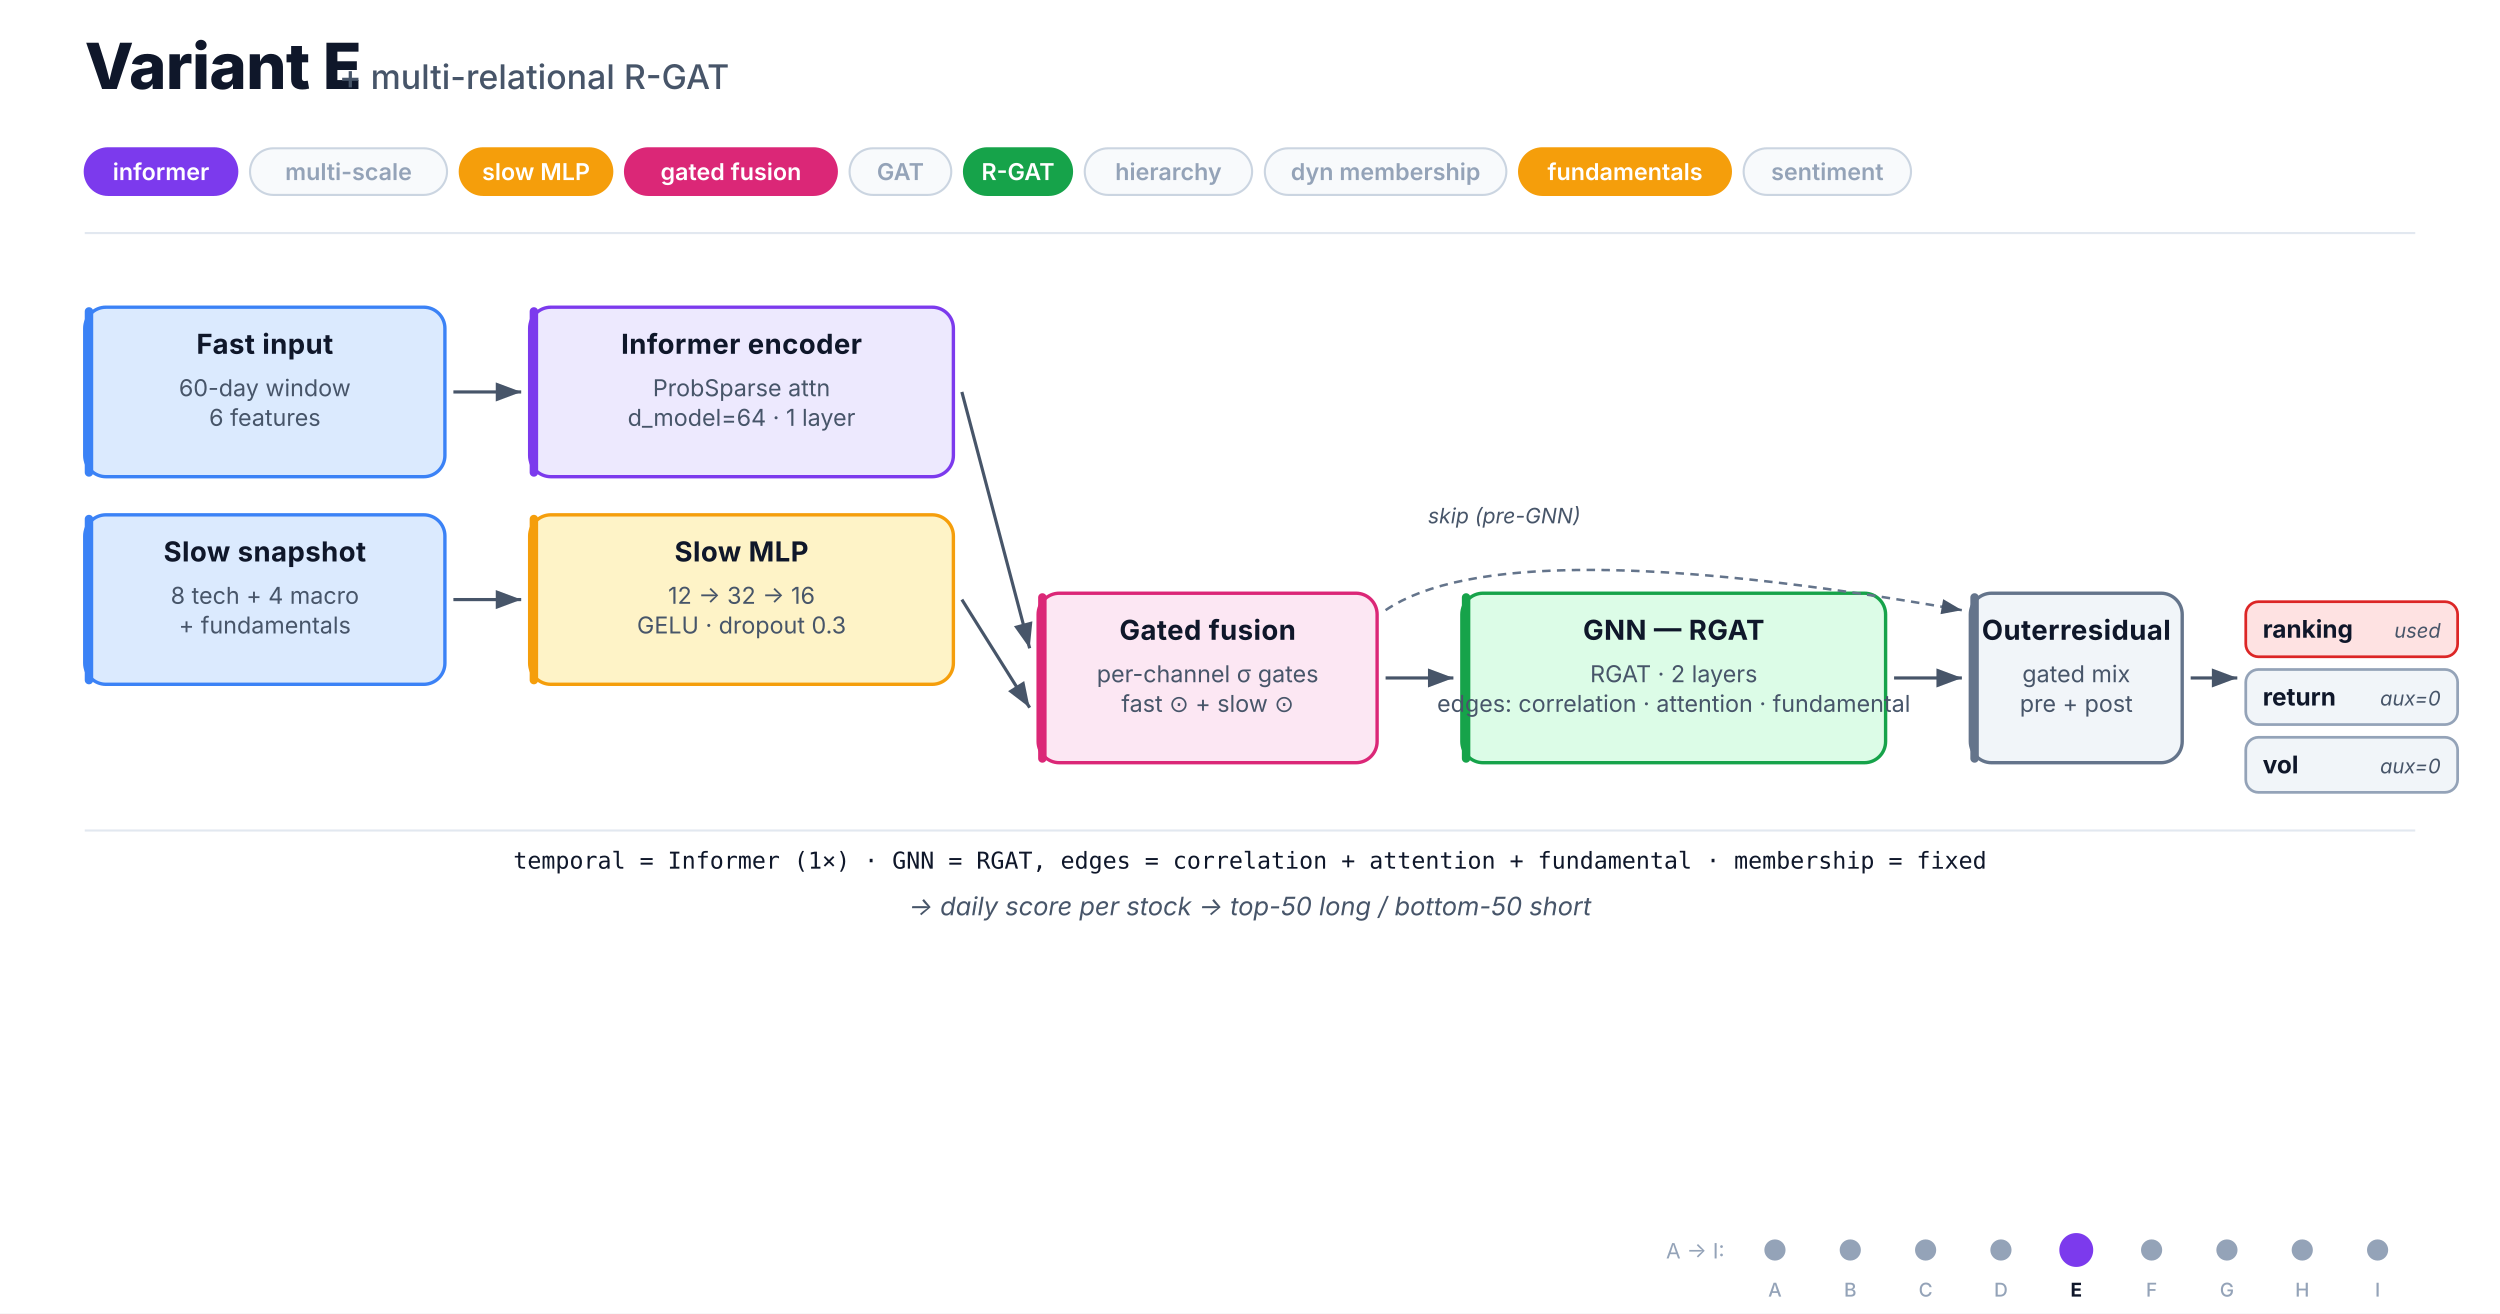
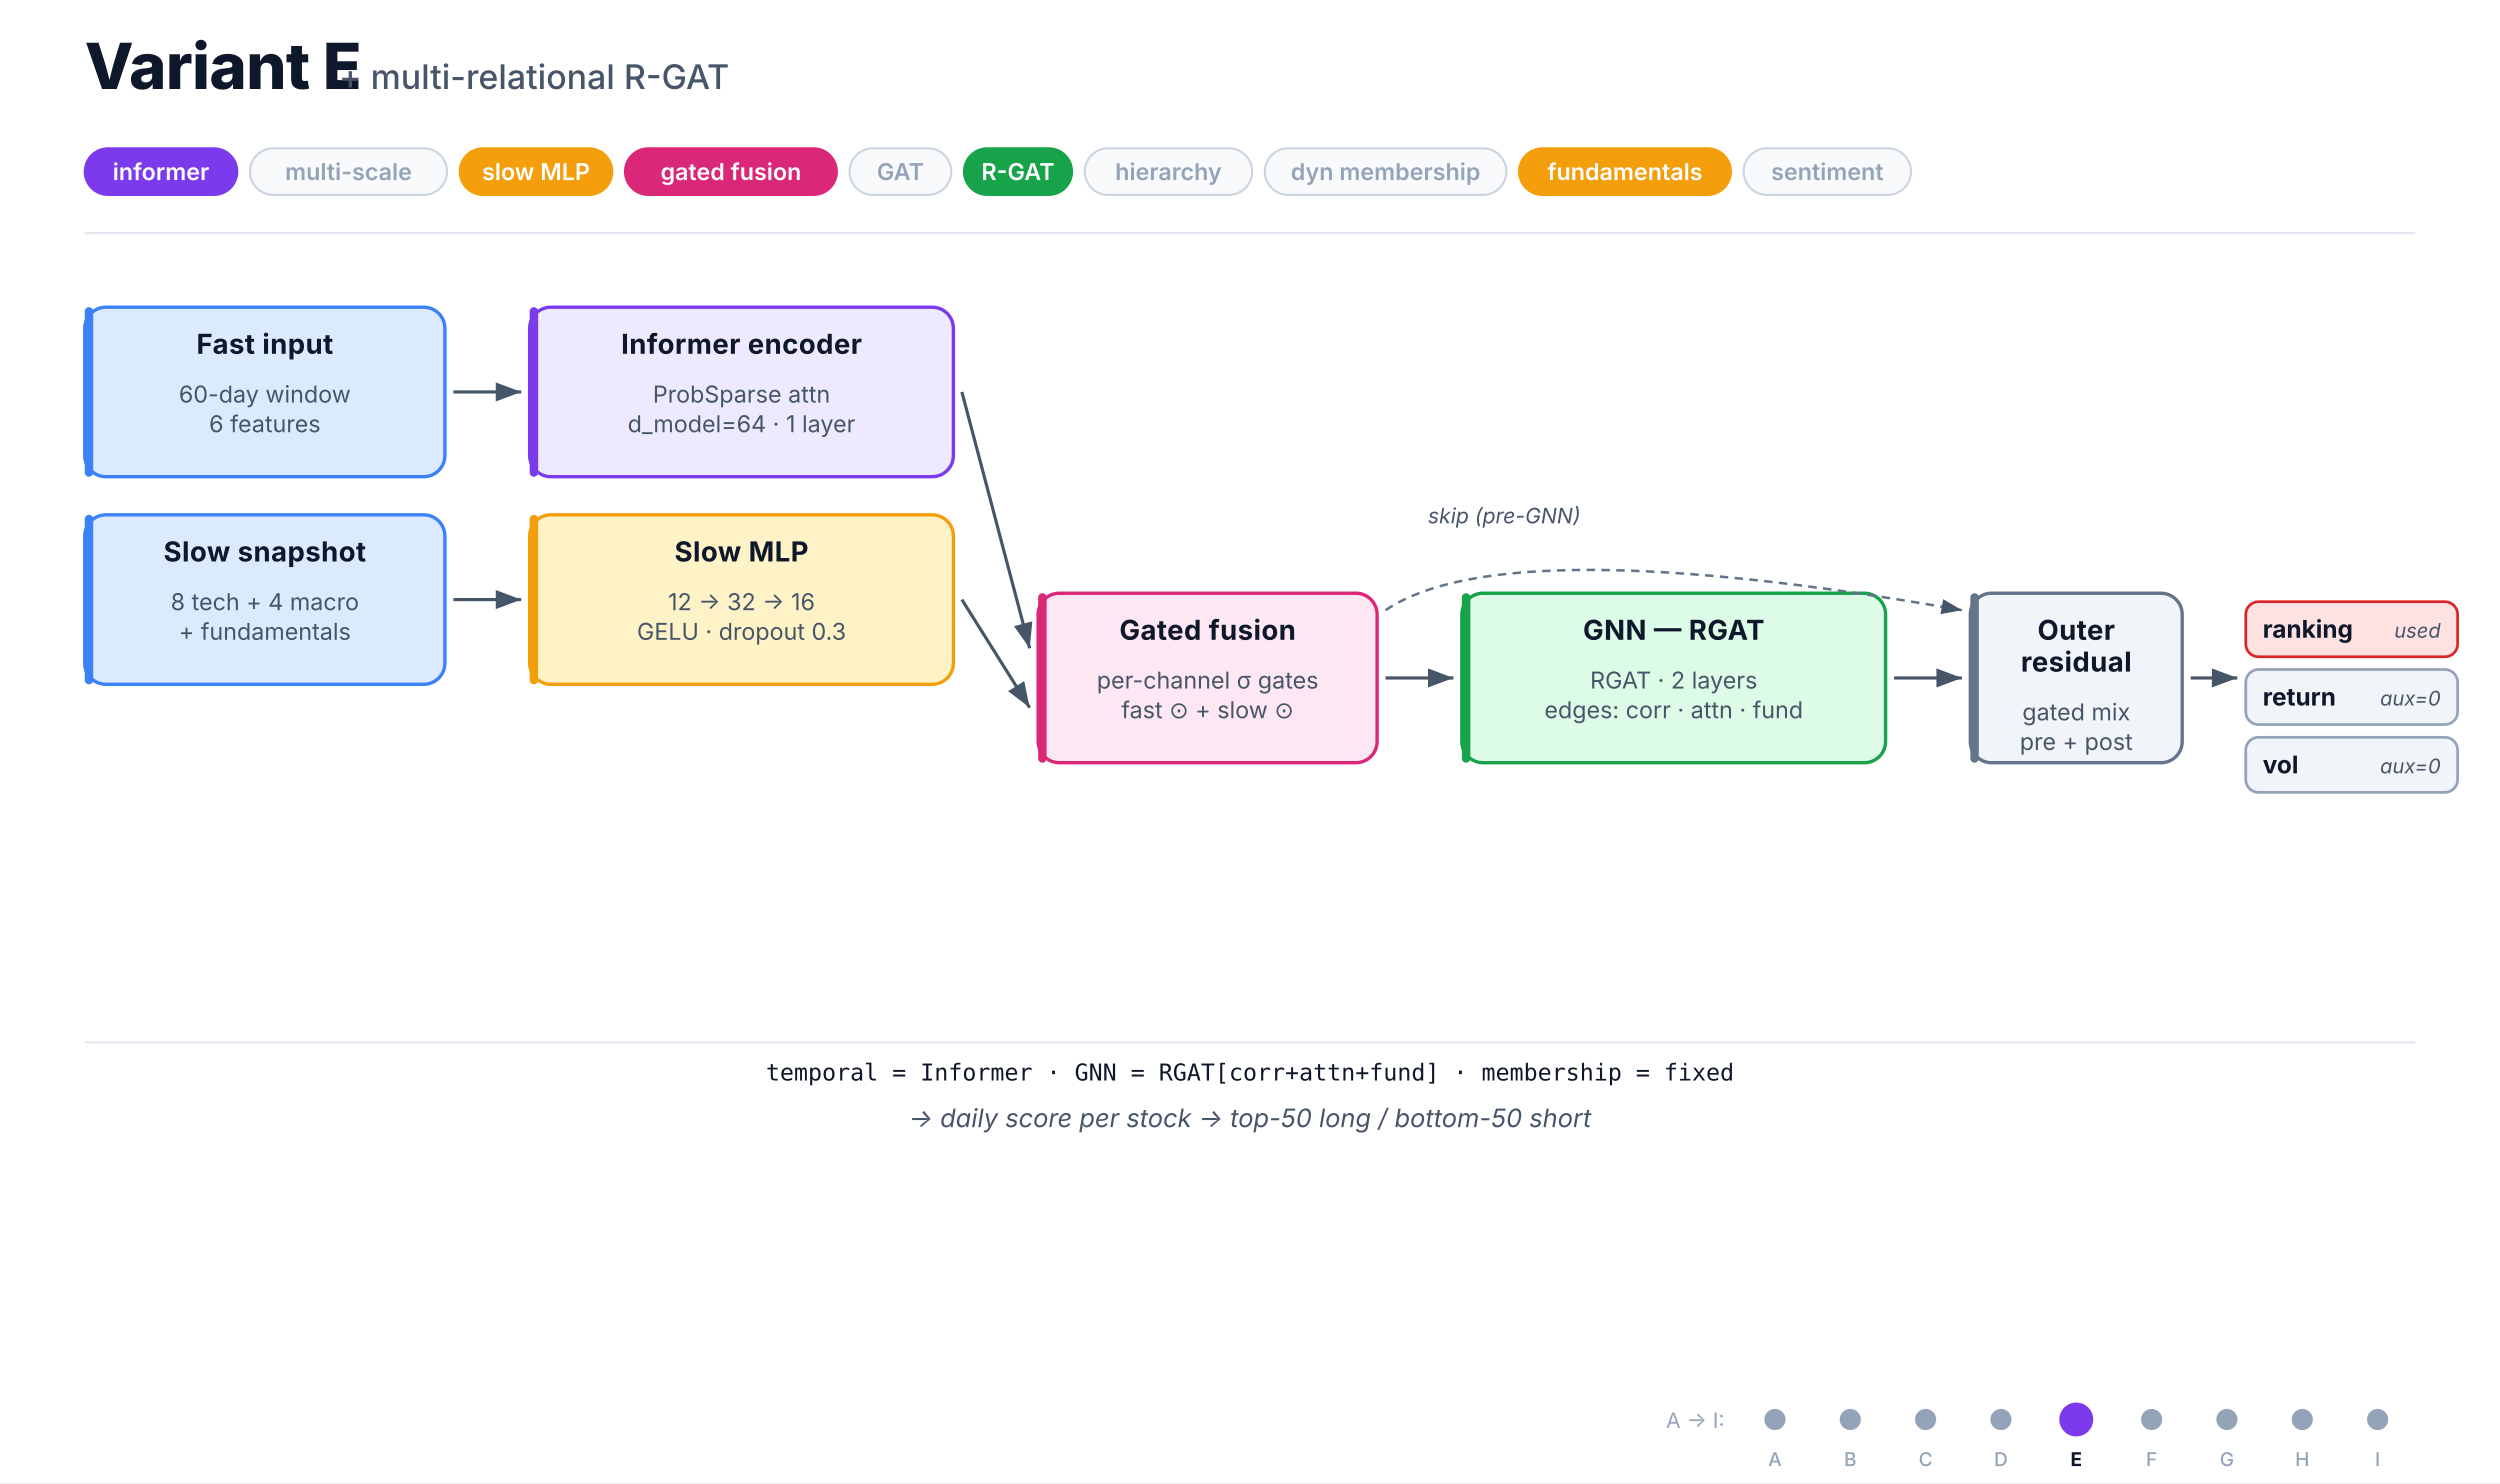
- <svg xmlns="http://www.w3.org/2000/svg" viewBox="0 0 1180 620" width="1180" height="620" role="img" aria-label="constellation-quant variant E: + multi-relational R-GAT">
+ <svg xmlns="http://www.w3.org/2000/svg" viewBox="0 0 1180 700" width="1180" height="700" role="img" aria-label="constellation-quant variant E: + multi-relational R-GAT">
  <defs>
    <marker id="arrow" markerWidth="10" markerHeight="10" refX="8" refY="3" orient="auto" markerUnits="strokeWidth">
      <path d="M0,0 L0,6 L8,3 z" fill="#475569" />
    </marker>
  </defs>
  <rect width="100%" height="100%" fill="#FFFFFF" />
  <text x="40" y="42" font-family="Inter, system-ui, sans-serif" font-size="30" font-weight="800" fill="#0F172A" letter-spacing="-0.3">Variant E</text>
  <text x="160" y="42" font-family="Inter, system-ui, sans-serif" font-size="16" fill="#475569" font-weight="500">+ multi-relational R-GAT</text>
  <rect x="40" y="70" width="72" height="22" rx="11" ry="11" fill="#7C3AED" stroke="#7C3AED" stroke-width="1" />
  <text x="76.0" y="85" text-anchor="middle" font-family="Inter, system-ui, sans-serif" font-size="11" font-weight="600" fill="white">informer</text>
  <rect x="118" y="70" width="93" height="22" rx="11" ry="11" fill="#F8FAFC" stroke="#CBD5E1" stroke-width="1" />
  <text x="164.5" y="85" text-anchor="middle" font-family="Inter, system-ui, sans-serif" font-size="11" font-weight="600" fill="#94A3B8">multi-scale</text>
  <rect x="217" y="70" width="72" height="22" rx="11" ry="11" fill="#F59E0B" stroke="#F59E0B" stroke-width="1" />
  <text x="253.0" y="85" text-anchor="middle" font-family="Inter, system-ui, sans-serif" font-size="11" font-weight="600" fill="white">slow MLP</text>
  <rect x="295" y="70" width="100" height="22" rx="11" ry="11" fill="#DB2777" stroke="#DB2777" stroke-width="1" />
  <text x="345.0" y="85" text-anchor="middle" font-family="Inter, system-ui, sans-serif" font-size="11" font-weight="600" fill="white">gated fusion</text>
  <rect x="401" y="70" width="48" height="22" rx="11" ry="11" fill="#F8FAFC" stroke="#CBD5E1" stroke-width="1" />
  <text x="425.0" y="85" text-anchor="middle" font-family="Inter, system-ui, sans-serif" font-size="11" font-weight="600" fill="#94A3B8">GAT</text>
  <rect x="455" y="70" width="51" height="22" rx="11" ry="11" fill="#16A34A" stroke="#16A34A" stroke-width="1" />
  <text x="480.5" y="85" text-anchor="middle" font-family="Inter, system-ui, sans-serif" font-size="11" font-weight="600" fill="white">R-GAT</text>
  <rect x="512" y="70" width="79" height="22" rx="11" ry="11" fill="#F8FAFC" stroke="#CBD5E1" stroke-width="1" />
  <text x="551.5" y="85" text-anchor="middle" font-family="Inter, system-ui, sans-serif" font-size="11" font-weight="600" fill="#94A3B8">hierarchy</text>
  <rect x="597" y="70" width="114" height="22" rx="11" ry="11" fill="#F8FAFC" stroke="#CBD5E1" stroke-width="1" />
  <text x="654.0" y="85" text-anchor="middle" font-family="Inter, system-ui, sans-serif" font-size="11" font-weight="600" fill="#94A3B8">dyn membership</text>
  <rect x="717" y="70" width="100" height="22" rx="11" ry="11" fill="#F59E0B" stroke="#F59E0B" stroke-width="1" />
  <text x="767.0" y="85" text-anchor="middle" font-family="Inter, system-ui, sans-serif" font-size="11" font-weight="600" fill="white">fundamentals</text>
  <rect x="823" y="70" width="79" height="22" rx="11" ry="11" fill="#F8FAFC" stroke="#CBD5E1" stroke-width="1" />
  <text x="862.5" y="85" text-anchor="middle" font-family="Inter, system-ui, sans-serif" font-size="11" font-weight="600" fill="#94A3B8">sentiment</text>
  <line x1="40" y1="110" x2="1140" y2="110" stroke="#E2E8F0" stroke-width="1" />
  <rect x="40" y="145" width="170" height="80" rx="10" ry="10" fill="#DBEAFE" stroke="#3B82F6" stroke-width="1.6" />
  <rect x="40" y="145" width="4" height="80" rx="2" ry="2" fill="#3B82F6" />
  <text x="125.0" y="167" text-anchor="middle" font-family="Inter, system-ui, sans-serif" font-size="13" font-weight="700" fill="#0F172A" letter-spacing="0.2">Fast input</text>
-   <text x="125.0" y="187" text-anchor="middle" font-family="Inter, system-ui, sans-serif" font-size="11" fill="#475569">60-day window</text>
-   <text x="125.0" y="201" text-anchor="middle" font-family="Inter, system-ui, sans-serif" font-size="11" fill="#475569">6 features</text>
+   <text x="125.0" y="190" text-anchor="middle" font-family="Inter, system-ui, sans-serif" font-size="11" fill="#475569">60-day window</text>
+   <text x="125.0" y="204" text-anchor="middle" font-family="Inter, system-ui, sans-serif" font-size="11" fill="#475569">6 features</text>
  <rect x="40" y="243" width="170" height="80" rx="10" ry="10" fill="#DBEAFE" stroke="#3B82F6" stroke-width="1.6" />
  <rect x="40" y="243" width="4" height="80" rx="2" ry="2" fill="#3B82F6" />
  <text x="125.0" y="265" text-anchor="middle" font-family="Inter, system-ui, sans-serif" font-size="13" font-weight="700" fill="#0F172A" letter-spacing="0.2">Slow snapshot</text>
-   <text x="125.0" y="285" text-anchor="middle" font-family="Inter, system-ui, sans-serif" font-size="11" fill="#475569">8 tech + 4 macro</text>
-   <text x="125.0" y="299" text-anchor="middle" font-family="Inter, system-ui, sans-serif" font-size="11" fill="#475569">+ fundamentals</text>
+   <text x="125.0" y="288" text-anchor="middle" font-family="Inter, system-ui, sans-serif" font-size="11" fill="#475569">8 tech + 4 macro</text>
+   <text x="125.0" y="302" text-anchor="middle" font-family="Inter, system-ui, sans-serif" font-size="11" fill="#475569">+ fundamentals</text>
  <rect x="250" y="145" width="200" height="80" rx="10" ry="10" fill="#EDE9FE" stroke="#7C3AED" stroke-width="1.6" />
  <rect x="250" y="145" width="4" height="80" rx="2" ry="2" fill="#7C3AED" />
  <text x="350.0" y="167" text-anchor="middle" font-family="Inter, system-ui, sans-serif" font-size="13" font-weight="700" fill="#0F172A" letter-spacing="0.2">Informer encoder</text>
-   <text x="350.0" y="187" text-anchor="middle" font-family="Inter, system-ui, sans-serif" font-size="11" fill="#475569">ProbSparse attn</text>
-   <text x="350.0" y="201" text-anchor="middle" font-family="Inter, system-ui, sans-serif" font-size="11" fill="#475569">d_model=64 · 1 layer</text>
+   <text x="350.0" y="190" text-anchor="middle" font-family="Inter, system-ui, sans-serif" font-size="11" fill="#475569">ProbSparse attn</text>
+   <text x="350.0" y="204" text-anchor="middle" font-family="Inter, system-ui, sans-serif" font-size="11" fill="#475569">d_model=64 · 1 layer</text>
  <rect x="250" y="243" width="200" height="80" rx="10" ry="10" fill="#FEF3C7" stroke="#F59E0B" stroke-width="1.6" />
  <rect x="250" y="243" width="4" height="80" rx="2" ry="2" fill="#F59E0B" />
  <text x="350.0" y="265" text-anchor="middle" font-family="Inter, system-ui, sans-serif" font-size="13" font-weight="700" fill="#0F172A" letter-spacing="0.2">Slow MLP</text>
-   <text x="350.0" y="285" text-anchor="middle" font-family="Inter, system-ui, sans-serif" font-size="11" fill="#475569">12 → 32 → 16</text>
-   <text x="350.0" y="299" text-anchor="middle" font-family="Inter, system-ui, sans-serif" font-size="11" fill="#475569">GELU · dropout 0.3</text>
+   <text x="350.0" y="288" text-anchor="middle" font-family="Inter, system-ui, sans-serif" font-size="11" fill="#475569">12 → 32 → 16</text>
+   <text x="350.0" y="302" text-anchor="middle" font-family="Inter, system-ui, sans-serif" font-size="11" fill="#475569">GELU · dropout 0.3</text>
  <rect x="490" y="280" width="160" height="80" rx="10" ry="10" fill="#FCE7F3" stroke="#DB2777" stroke-width="1.6" />
  <rect x="490" y="280" width="4" height="80" rx="2" ry="2" fill="#DB2777" />
  <text x="570.0" y="302" text-anchor="middle" font-family="Inter, system-ui, sans-serif" font-size="13" font-weight="700" fill="#0F172A" letter-spacing="0.2">Gated fusion</text>
-   <text x="570.0" y="322" text-anchor="middle" font-family="Inter, system-ui, sans-serif" font-size="11" fill="#475569">per-channel σ gates</text>
-   <text x="570.0" y="336" text-anchor="middle" font-family="Inter, system-ui, sans-serif" font-size="11" fill="#475569">fast ⊙ + slow ⊙</text>
+   <text x="570.0" y="325" text-anchor="middle" font-family="Inter, system-ui, sans-serif" font-size="11" fill="#475569">per-channel σ gates</text>
+   <text x="570.0" y="339" text-anchor="middle" font-family="Inter, system-ui, sans-serif" font-size="11" fill="#475569">fast ⊙ + slow ⊙</text>
  <rect x="690" y="280" width="200" height="80" rx="10" ry="10" fill="#DCFCE7" stroke="#16A34A" stroke-width="1.6" />
  <rect x="690" y="280" width="4" height="80" rx="2" ry="2" fill="#16A34A" />
  <text x="790.0" y="302" text-anchor="middle" font-family="Inter, system-ui, sans-serif" font-size="13" font-weight="700" fill="#0F172A" letter-spacing="0.2">GNN — RGAT</text>
-   <text x="790.0" y="322" text-anchor="middle" font-family="Inter, system-ui, sans-serif" font-size="11" fill="#475569">RGAT · 2 layers</text>
-   <text x="790.0" y="336" text-anchor="middle" font-family="Inter, system-ui, sans-serif" font-size="11" fill="#475569">edges: correlation · attention · fundamental</text>
+   <text x="790.0" y="325" text-anchor="middle" font-family="Inter, system-ui, sans-serif" font-size="11" fill="#475569">RGAT · 2 layers</text>
+   <text x="790.0" y="339" text-anchor="middle" font-family="Inter, system-ui, sans-serif" font-size="11" fill="#475569">edges: corr · attn · fund</text>
  <rect x="930" y="280" width="100" height="80" rx="10" ry="10" fill="#F1F5F9" stroke="#64748B" stroke-width="1.6" />
  <rect x="930" y="280" width="4" height="80" rx="2" ry="2" fill="#64748B" />
-   <text x="980.0" y="302" text-anchor="middle" font-family="Inter, system-ui, sans-serif" font-size="13" font-weight="700" fill="#0F172A" letter-spacing="0.2">Outer
- residual</text>
-   <text x="980.0" y="322" text-anchor="middle" font-family="Inter, system-ui, sans-serif" font-size="11" fill="#475569">gated mix</text>
-   <text x="980.0" y="336" text-anchor="middle" font-family="Inter, system-ui, sans-serif" font-size="11" fill="#475569">pre + post</text>
+   <text x="980.0" y="302" text-anchor="middle" font-family="Inter, system-ui, sans-serif" font-size="13" font-weight="700" fill="#0F172A" letter-spacing="0.2">Outer</text>
+   <text x="980.0" y="317" text-anchor="middle" font-family="Inter, system-ui, sans-serif" font-size="13" font-weight="700" fill="#0F172A" letter-spacing="0.2">residual</text>
+   <text x="980.0" y="340" text-anchor="middle" font-family="Inter, system-ui, sans-serif" font-size="11" fill="#475569">gated mix</text>
+   <text x="980.0" y="354" text-anchor="middle" font-family="Inter, system-ui, sans-serif" font-size="11" fill="#475569">pre + post</text>
  <rect x="1060" y="284" width="100" height="26" rx="6" ry="6" fill="#FEE2E2" stroke="#DC2626" stroke-width="1.3" />
  <text x="1068" y="301" font-family="Inter, system-ui, sans-serif" font-size="11.5" font-weight="700" fill="#0F172A">ranking</text>
  <text x="1152" y="301" text-anchor="end" font-family="Inter, system-ui, sans-serif" font-size="9.5" fill="#475569" font-style="italic">used</text>
  <rect x="1060" y="316" width="100" height="26" rx="6" ry="6" fill="#F1F5F9" stroke="#94A3B8" stroke-width="1.3" />
  <text x="1068" y="333" font-family="Inter, system-ui, sans-serif" font-size="11.5" font-weight="700" fill="#0F172A">return</text>
  <text x="1152" y="333" text-anchor="end" font-family="Inter, system-ui, sans-serif" font-size="9.5" fill="#475569" font-style="italic">aux=0</text>
  <rect x="1060" y="348" width="100" height="26" rx="6" ry="6" fill="#F1F5F9" stroke="#94A3B8" stroke-width="1.3" />
  <text x="1068" y="365" font-family="Inter, system-ui, sans-serif" font-size="11.5" font-weight="700" fill="#0F172A">vol</text>
  <text x="1152" y="365" text-anchor="end" font-family="Inter, system-ui, sans-serif" font-size="9.5" fill="#475569" font-style="italic">aux=0</text>
  <line x1="214" y1="185.0" x2="246" y2="185.0" stroke="#475569" stroke-width="1.5" marker-end="url(#arrow)" />
  <line x1="214" y1="283.0" x2="246" y2="283.0" stroke="#475569" stroke-width="1.5" marker-end="url(#arrow)" />
  <line x1="454" y1="185.0" x2="486" y2="306.0" stroke="#475569" stroke-width="1.5" marker-end="url(#arrow)" />
  <line x1="454" y1="283.0" x2="486" y2="334.0" stroke="#475569" stroke-width="1.5" marker-end="url(#arrow)" />
  <line x1="654" y1="320.0" x2="686" y2="320.0" stroke="#475569" stroke-width="1.5" marker-end="url(#arrow)" />
  <line x1="894" y1="320.0" x2="926" y2="320.0" stroke="#475569" stroke-width="1.5" marker-end="url(#arrow)" />
  <path d="M 654 288 Q 710.0 250 926 288" fill="none" stroke="#64748B" stroke-width="1.2" stroke-dasharray="4,3" marker-end="url(#arrow)" />
  <text x="710.0" y="247" text-anchor="middle" font-family="Inter, system-ui, sans-serif" font-size="10" fill="#475569" font-style="italic">skip (pre-GNN)</text>
  <line x1="1034" y1="320.0" x2="1056" y2="320.0" stroke="#475569" stroke-width="1.5" marker-end="url(#arrow)" />
-   <line x1="40" y1="392" x2="1140" y2="392" stroke="#E2E8F0" stroke-width="1" />
-   <text x="590.0" y="410" text-anchor="middle" font-family="ui-monospace, SFMono-Regular, monospace" font-size="11" fill="#0F172A">temporal = Informer (1×)  ·  GNN = RGAT, edges = correlation + attention + fundamental  ·  membership = fixed</text>
-   <text x="590.0" y="432" text-anchor="middle" font-family="Inter, system-ui, sans-serif" font-size="12" fill="#475569" font-style="italic">→ daily score per stock → top-50 long / bottom-50 short</text>
-   <text x="814" y="594" text-anchor="end" font-family="Inter, system-ui, sans-serif" font-size="10" fill="#94A3B8">A → I:</text>
-   <circle cx="837.778" cy="590" r="5" fill="#94A3B8" />
-   <text x="837.778" y="612" text-anchor="middle" font-family="Inter, system-ui, sans-serif" font-size="9" font-weight="500" fill="#94A3B8">A</text>
-   <circle cx="873.333" cy="590" r="5" fill="#94A3B8" />
-   <text x="873.333" y="612" text-anchor="middle" font-family="Inter, system-ui, sans-serif" font-size="9" font-weight="500" fill="#94A3B8">B</text>
-   <circle cx="908.889" cy="590" r="5" fill="#94A3B8" />
-   <text x="908.889" y="612" text-anchor="middle" font-family="Inter, system-ui, sans-serif" font-size="9" font-weight="500" fill="#94A3B8">C</text>
-   <circle cx="944.444" cy="590" r="5" fill="#94A3B8" />
-   <text x="944.444" y="612" text-anchor="middle" font-family="Inter, system-ui, sans-serif" font-size="9" font-weight="500" fill="#94A3B8">D</text>
-   <circle cx="980.0" cy="590" r="8" fill="#7C3AED" />
-   <text x="980.0" y="612" text-anchor="middle" font-family="Inter, system-ui, sans-serif" font-size="9" font-weight="700" fill="#0F172A">E</text>
-   <circle cx="1015.556" cy="590" r="5" fill="#94A3B8" />
-   <text x="1015.556" y="612" text-anchor="middle" font-family="Inter, system-ui, sans-serif" font-size="9" font-weight="500" fill="#94A3B8">F</text>
-   <circle cx="1051.111" cy="590" r="5" fill="#94A3B8" />
-   <text x="1051.111" y="612" text-anchor="middle" font-family="Inter, system-ui, sans-serif" font-size="9" font-weight="500" fill="#94A3B8">G</text>
-   <circle cx="1086.667" cy="590" r="5" fill="#94A3B8" />
-   <text x="1086.667" y="612" text-anchor="middle" font-family="Inter, system-ui, sans-serif" font-size="9" font-weight="500" fill="#94A3B8">H</text>
-   <circle cx="1122.222" cy="590" r="5" fill="#94A3B8" />
-   <text x="1122.222" y="612" text-anchor="middle" font-family="Inter, system-ui, sans-serif" font-size="9" font-weight="500" fill="#94A3B8">I</text>
+   <line x1="40" y1="492" x2="1140" y2="492" stroke="#E2E8F0" stroke-width="1" />
+   <text x="590.0" y="510" text-anchor="middle" font-family="ui-monospace, SFMono-Regular, monospace" font-size="11" fill="#0F172A">temporal = Informer  ·  GNN = RGAT[corr+attn+fund]  ·  membership = fixed</text>
+   <text x="590.0" y="532" text-anchor="middle" font-family="Inter, system-ui, sans-serif" font-size="12" fill="#475569" font-style="italic">→ daily score per stock → top-50 long / bottom-50 short</text>
+   <text x="814" y="674" text-anchor="end" font-family="Inter, system-ui, sans-serif" font-size="10" fill="#94A3B8">A → I:</text>
+   <circle cx="837.778" cy="670" r="5" fill="#94A3B8" />
+   <text x="837.778" y="692" text-anchor="middle" font-family="Inter, system-ui, sans-serif" font-size="9" font-weight="500" fill="#94A3B8">A</text>
+   <circle cx="873.333" cy="670" r="5" fill="#94A3B8" />
+   <text x="873.333" y="692" text-anchor="middle" font-family="Inter, system-ui, sans-serif" font-size="9" font-weight="500" fill="#94A3B8">B</text>
+   <circle cx="908.889" cy="670" r="5" fill="#94A3B8" />
+   <text x="908.889" y="692" text-anchor="middle" font-family="Inter, system-ui, sans-serif" font-size="9" font-weight="500" fill="#94A3B8">C</text>
+   <circle cx="944.444" cy="670" r="5" fill="#94A3B8" />
+   <text x="944.444" y="692" text-anchor="middle" font-family="Inter, system-ui, sans-serif" font-size="9" font-weight="500" fill="#94A3B8">D</text>
+   <circle cx="980.0" cy="670" r="8" fill="#7C3AED" />
+   <text x="980.0" y="692" text-anchor="middle" font-family="Inter, system-ui, sans-serif" font-size="9" font-weight="700" fill="#0F172A">E</text>
+   <circle cx="1015.556" cy="670" r="5" fill="#94A3B8" />
+   <text x="1015.556" y="692" text-anchor="middle" font-family="Inter, system-ui, sans-serif" font-size="9" font-weight="500" fill="#94A3B8">F</text>
+   <circle cx="1051.111" cy="670" r="5" fill="#94A3B8" />
+   <text x="1051.111" y="692" text-anchor="middle" font-family="Inter, system-ui, sans-serif" font-size="9" font-weight="500" fill="#94A3B8">G</text>
+   <circle cx="1086.667" cy="670" r="5" fill="#94A3B8" />
+   <text x="1086.667" y="692" text-anchor="middle" font-family="Inter, system-ui, sans-serif" font-size="9" font-weight="500" fill="#94A3B8">H</text>
+   <circle cx="1122.222" cy="670" r="5" fill="#94A3B8" />
+   <text x="1122.222" y="692" text-anchor="middle" font-family="Inter, system-ui, sans-serif" font-size="9" font-weight="500" fill="#94A3B8">I</text>
</svg>
